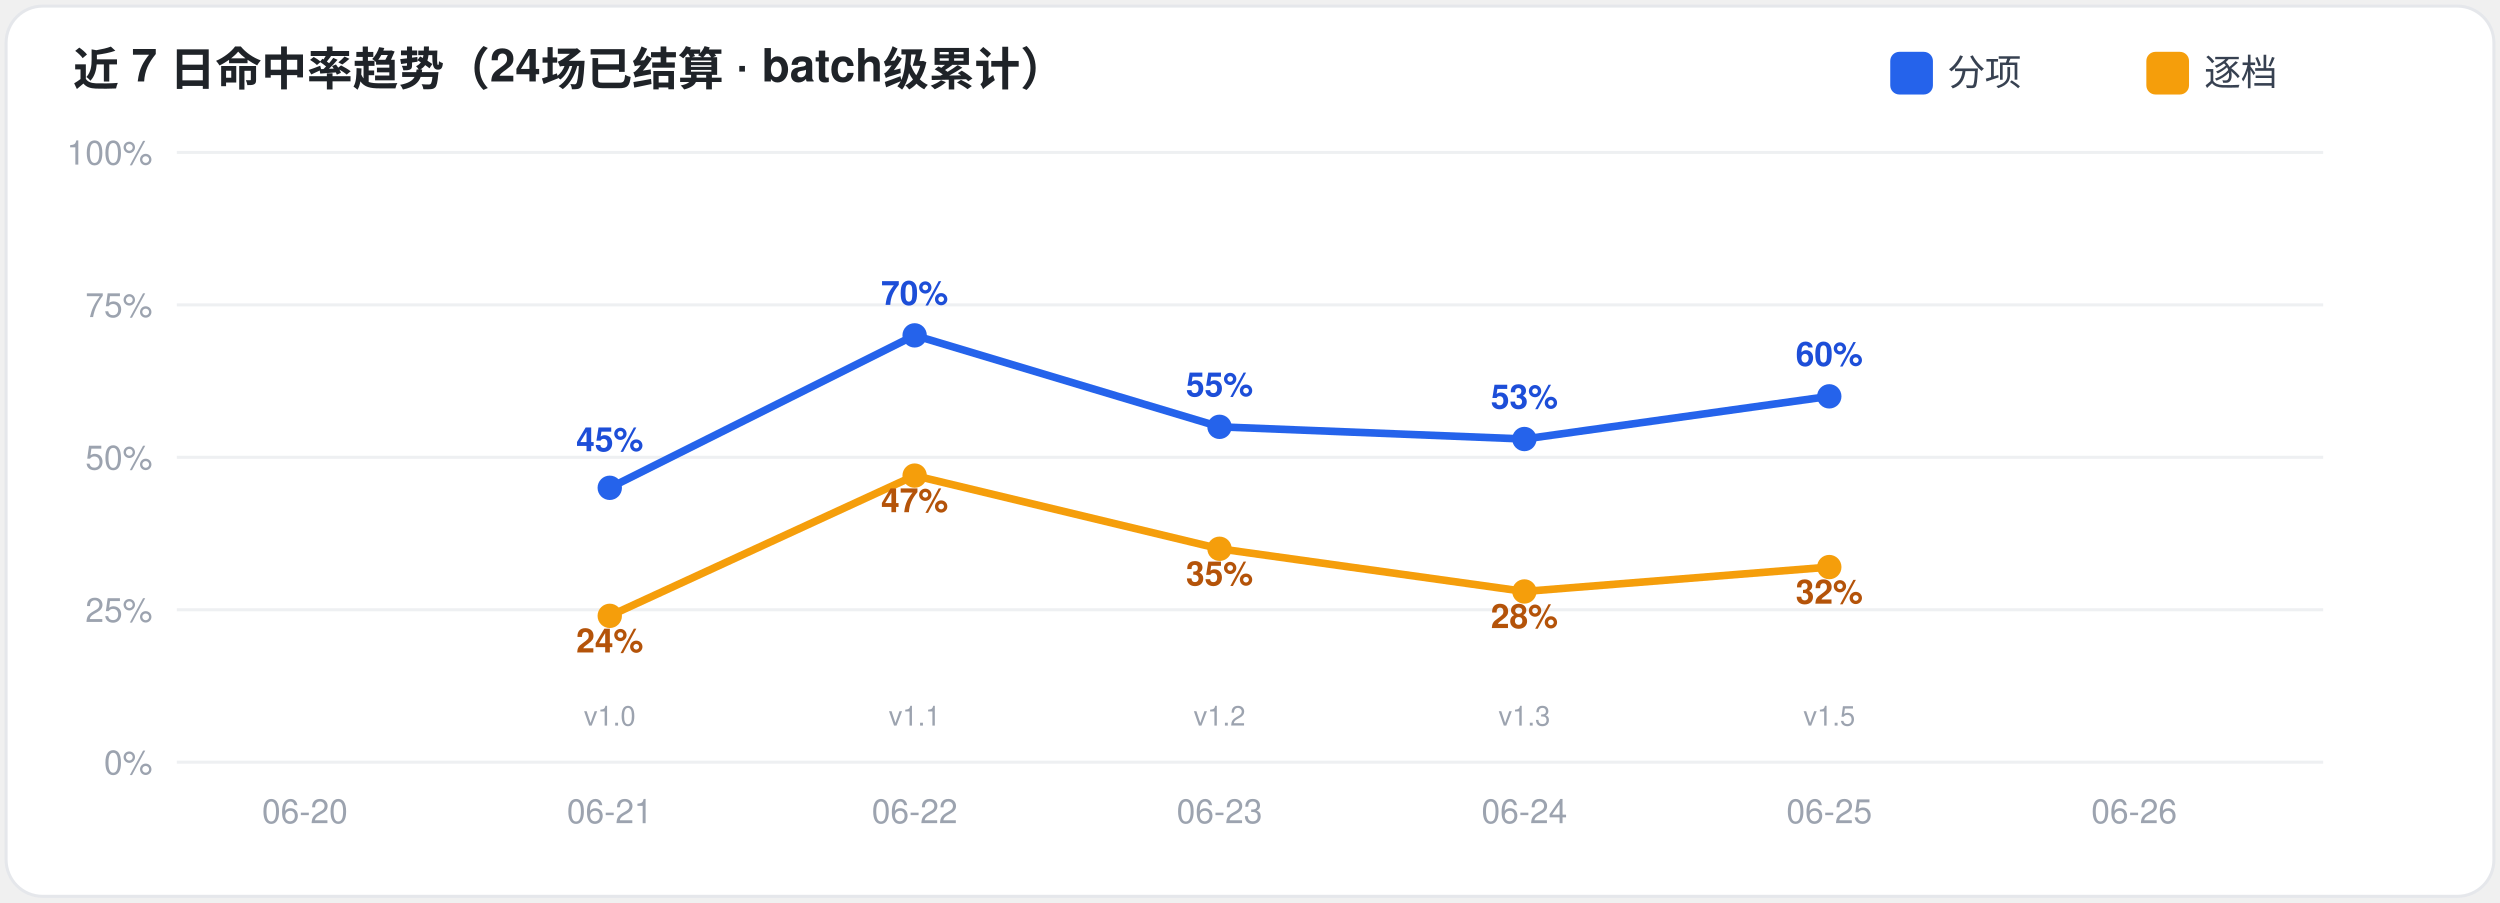
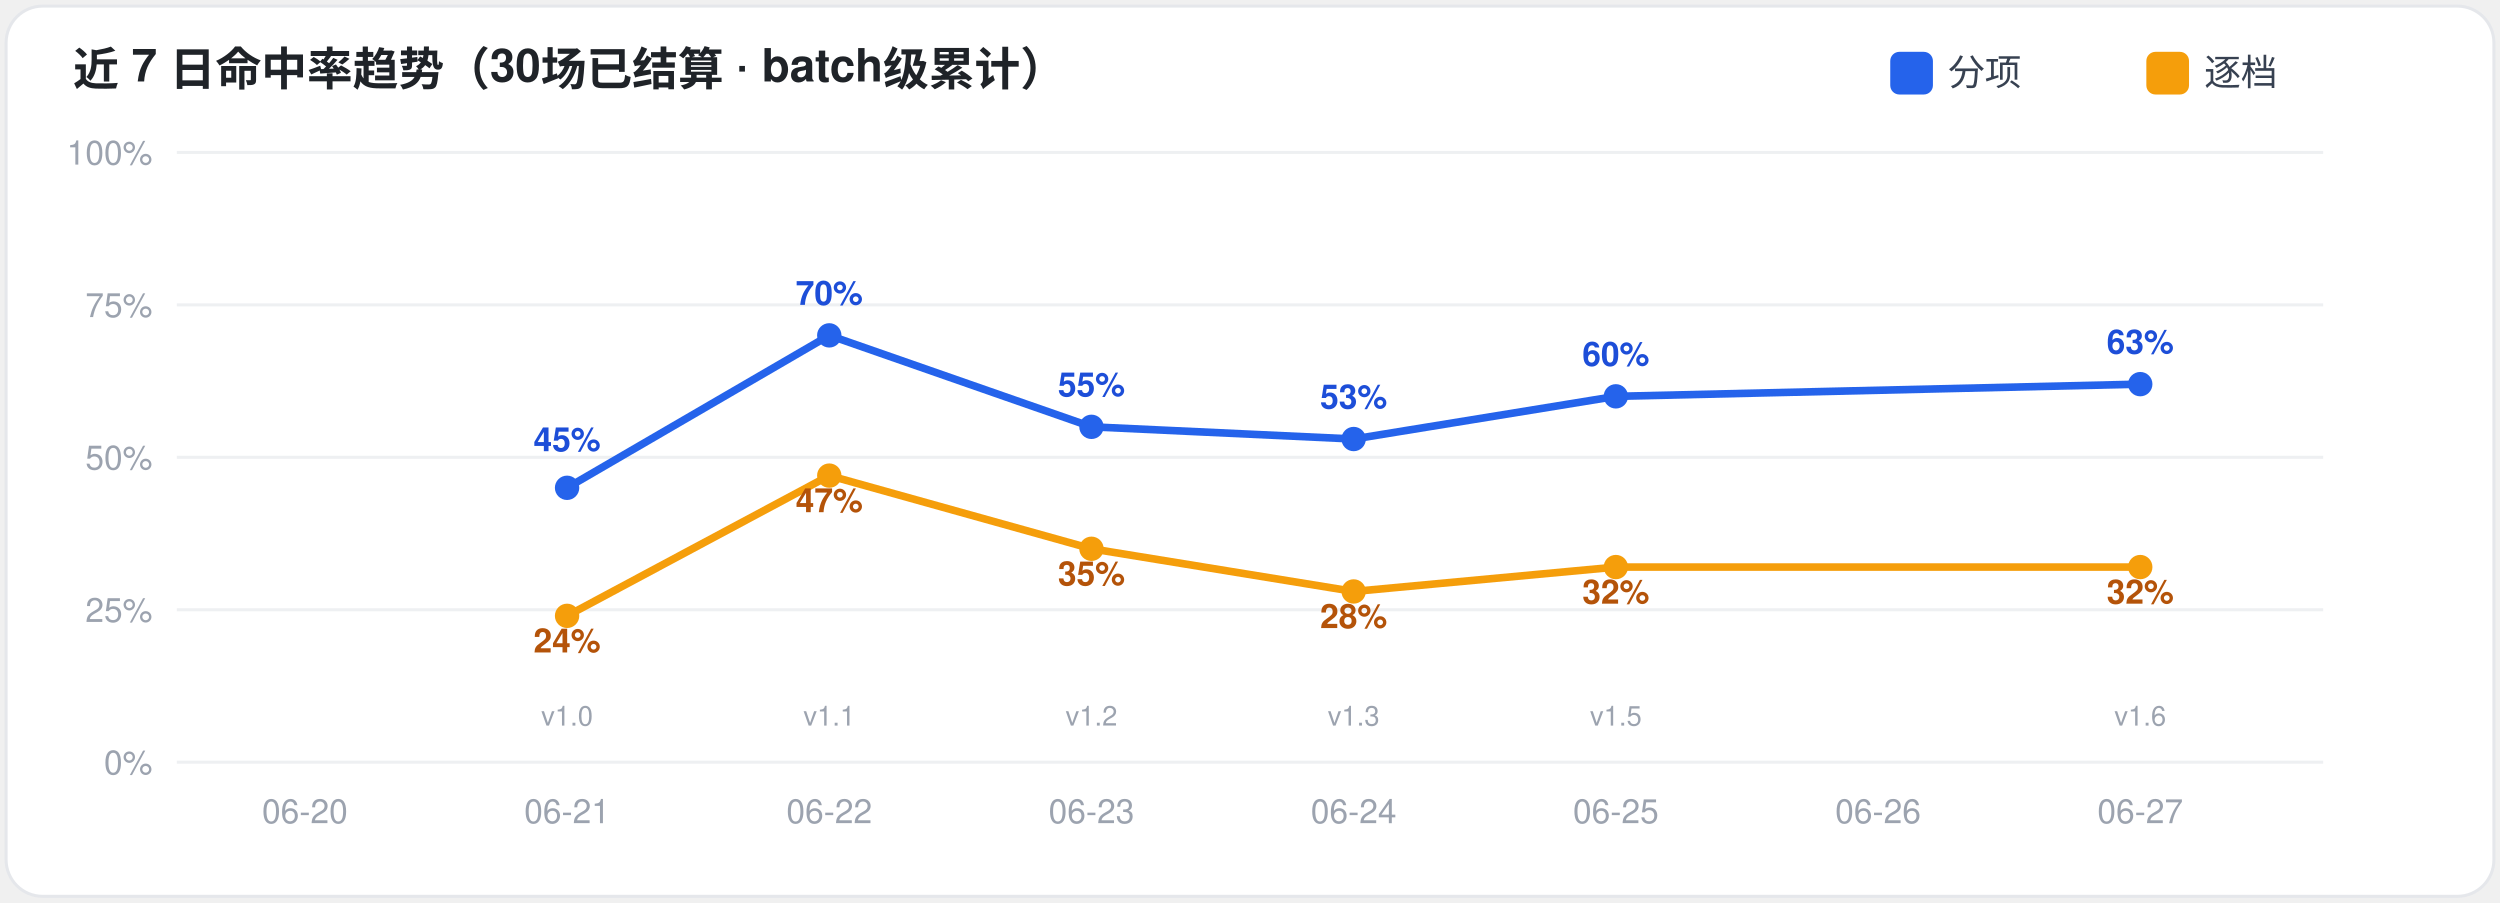
<svg xmlns="http://www.w3.org/2000/svg" viewBox="0 0 820 296" font-family="-apple-system, BlinkMacSystemFont, Segoe UI, Helvetica, Arial, sans-serif">
  <rect x="2" y="2" width="816" height="292" rx="12" fill="#ffffff" stroke="#e5e7eb" />
-   <text x="24" y="28" font-size="15" font-weight="700" fill="#1f2328">近 7 日命中率趋势（24场已结算 · batch级累计）</text>
+   <text x="24" y="28" font-size="15" font-weight="700" fill="#1f2328">近 7 日命中率趋势（30场已结算 · batch级累计）</text>
  <rect x="620" y="17" width="14" height="14" rx="3" fill="#2563eb" />
  <text x="639" y="28" font-size="12" fill="#374151">分项</text>
  <rect x="704" y="17" width="14" height="14" rx="3" fill="#f59e0b" />
  <text x="723" y="28" font-size="12" fill="#374151">逐档</text>
  <g stroke="#eef0f2" stroke-width="1">
    <line x1="58" y1="50" x2="762" y2="50" />
    <line x1="58" y1="100" x2="762" y2="100" />
    <line x1="58" y1="150" x2="762" y2="150" />
    <line x1="58" y1="200" x2="762" y2="200" />
    <line x1="58" y1="250" x2="762" y2="250" />
  </g>
  <g font-size="11" fill="#9ca3af" text-anchor="end">
    <text x="50" y="54">100%</text>
    <text x="50" y="104">75%</text>
    <text x="50" y="154">50%</text>
    <text x="50" y="204">25%</text>
    <text x="50" y="254">0%</text>
  </g>
  <g font-size="11" fill="#9ca3af" text-anchor="middle">
    <text x="100" y="270">06-20</text>
-     <text x="200" y="270">06-21</text>
-     <text x="300" y="270">06-22</text>
-     <text x="400" y="270">06-23</text>
-     <text x="500" y="270">06-24</text>
-     <text x="600" y="270">06-25</text>
-     <text x="700" y="270">06-26</text>
+     <text x="186" y="270">06-21</text>
+     <text x="272" y="270">06-22</text>
+     <text x="358" y="270">06-23</text>
+     <text x="444" y="270">06-24</text>
+     <text x="530" y="270">06-25</text>
+     <text x="616" y="270">06-26</text>
+     <text x="702" y="270">06-27</text>
  </g>
-   <polyline points="200,202 300,156 400,180 500,194 600,186" fill="none" stroke="#f59e0b" stroke-width="2.5" />
-   <circle cx="200" cy="202" r="4" fill="#f59e0b" />
-   <circle cx="300" cy="156" r="4" fill="#f59e0b" />
-   <circle cx="400" cy="180" r="4" fill="#f59e0b" />
-   <circle cx="500" cy="194" r="4" fill="#f59e0b" />
-   <circle cx="600" cy="186" r="4" fill="#f59e0b" />
-   <text x="200" y="214" font-size="11" font-weight="600" fill="#b45309" text-anchor="middle">24%</text>
-   <text x="300" y="168" font-size="11" font-weight="600" fill="#b45309" text-anchor="middle">47%</text>
-   <text x="400" y="192" font-size="11" font-weight="600" fill="#b45309" text-anchor="middle">35%</text>
-   <text x="500" y="206" font-size="11" font-weight="600" fill="#b45309" text-anchor="middle">28%</text>
-   <text x="600" y="198" font-size="11" font-weight="600" fill="#b45309" text-anchor="middle">32%</text>
-   <polyline points="200,160 300,110 400,140 500,144 600,130" fill="none" stroke="#2563eb" stroke-width="2.5" />
-   <circle cx="200" cy="160" r="4" fill="#2563eb" />
-   <circle cx="300" cy="110" r="4" fill="#2563eb" />
-   <circle cx="400" cy="140" r="4" fill="#2563eb" />
-   <circle cx="500" cy="144" r="4" fill="#2563eb" />
-   <circle cx="600" cy="130" r="4" fill="#2563eb" />
-   <text x="200" y="148" font-size="11" font-weight="600" fill="#1d4ed8" text-anchor="middle">45%</text>
-   <text x="300" y="100" font-size="11" font-weight="600" fill="#1d4ed8" text-anchor="middle">70%</text>
-   <text x="400" y="130" font-size="11" font-weight="600" fill="#1d4ed8" text-anchor="middle">55%</text>
-   <text x="500" y="134" font-size="11" font-weight="600" fill="#1d4ed8" text-anchor="middle">53%</text>
-   <text x="600" y="120" font-size="11" font-weight="600" fill="#1d4ed8" text-anchor="middle">60%</text>
-   <text x="200" y="238" font-size="9" fill="#9ca3af" text-anchor="middle">v1.0</text>
-   <text x="300" y="238" font-size="9" fill="#9ca3af" text-anchor="middle">v1.1</text>
-   <text x="400" y="238" font-size="9" fill="#9ca3af" text-anchor="middle">v1.2</text>
-   <text x="500" y="238" font-size="9" fill="#9ca3af" text-anchor="middle">v1.3</text>
-   <text x="600" y="238" font-size="9" fill="#9ca3af" text-anchor="middle">v1.5</text>
+   <polyline points="186,202 272,156 358,180 444,194 530,186 702,186" fill="none" stroke="#f59e0b" stroke-width="2.5" />
+   <circle cx="186" cy="202" r="4" fill="#f59e0b" />
+   <circle cx="272" cy="156" r="4" fill="#f59e0b" />
+   <circle cx="358" cy="180" r="4" fill="#f59e0b" />
+   <circle cx="444" cy="194" r="4" fill="#f59e0b" />
+   <circle cx="530" cy="186" r="4" fill="#f59e0b" />
+   <circle cx="702" cy="186" r="4" fill="#f59e0b" />
+   <text x="186" y="214" font-size="11" font-weight="600" fill="#b45309" text-anchor="middle">24%</text>
+   <text x="272" y="168" font-size="11" font-weight="600" fill="#b45309" text-anchor="middle">47%</text>
+   <text x="358" y="192" font-size="11" font-weight="600" fill="#b45309" text-anchor="middle">35%</text>
+   <text x="444" y="206" font-size="11" font-weight="600" fill="#b45309" text-anchor="middle">28%</text>
+   <text x="530" y="198" font-size="11" font-weight="600" fill="#b45309" text-anchor="middle">32%</text>
+   <text x="702" y="198" font-size="11" font-weight="600" fill="#b45309" text-anchor="middle">32%</text>
+   <polyline points="186,160 272,110 358,140 444,144 530,130 702,126" fill="none" stroke="#2563eb" stroke-width="2.5" />
+   <circle cx="186" cy="160" r="4" fill="#2563eb" />
+   <circle cx="272" cy="110" r="4" fill="#2563eb" />
+   <circle cx="358" cy="140" r="4" fill="#2563eb" />
+   <circle cx="444" cy="144" r="4" fill="#2563eb" />
+   <circle cx="530" cy="130" r="4" fill="#2563eb" />
+   <circle cx="702" cy="126" r="4" fill="#2563eb" />
+   <text x="186" y="148" font-size="11" font-weight="600" fill="#1d4ed8" text-anchor="middle">45%</text>
+   <text x="272" y="100" font-size="11" font-weight="600" fill="#1d4ed8" text-anchor="middle">70%</text>
+   <text x="358" y="130" font-size="11" font-weight="600" fill="#1d4ed8" text-anchor="middle">55%</text>
+   <text x="444" y="134" font-size="11" font-weight="600" fill="#1d4ed8" text-anchor="middle">53%</text>
+   <text x="530" y="120" font-size="11" font-weight="600" fill="#1d4ed8" text-anchor="middle">60%</text>
+   <text x="702" y="116" font-size="11" font-weight="600" fill="#1d4ed8" text-anchor="middle">63%</text>
+   <text x="186" y="238" font-size="9" fill="#9ca3af" text-anchor="middle">v1.0</text>
+   <text x="272" y="238" font-size="9" fill="#9ca3af" text-anchor="middle">v1.1</text>
+   <text x="358" y="238" font-size="9" fill="#9ca3af" text-anchor="middle">v1.2</text>
+   <text x="444" y="238" font-size="9" fill="#9ca3af" text-anchor="middle">v1.3</text>
+   <text x="530" y="238" font-size="9" fill="#9ca3af" text-anchor="middle">v1.5</text>
+   <text x="702" y="238" font-size="9" fill="#9ca3af" text-anchor="middle">v1.6</text>
</svg>
